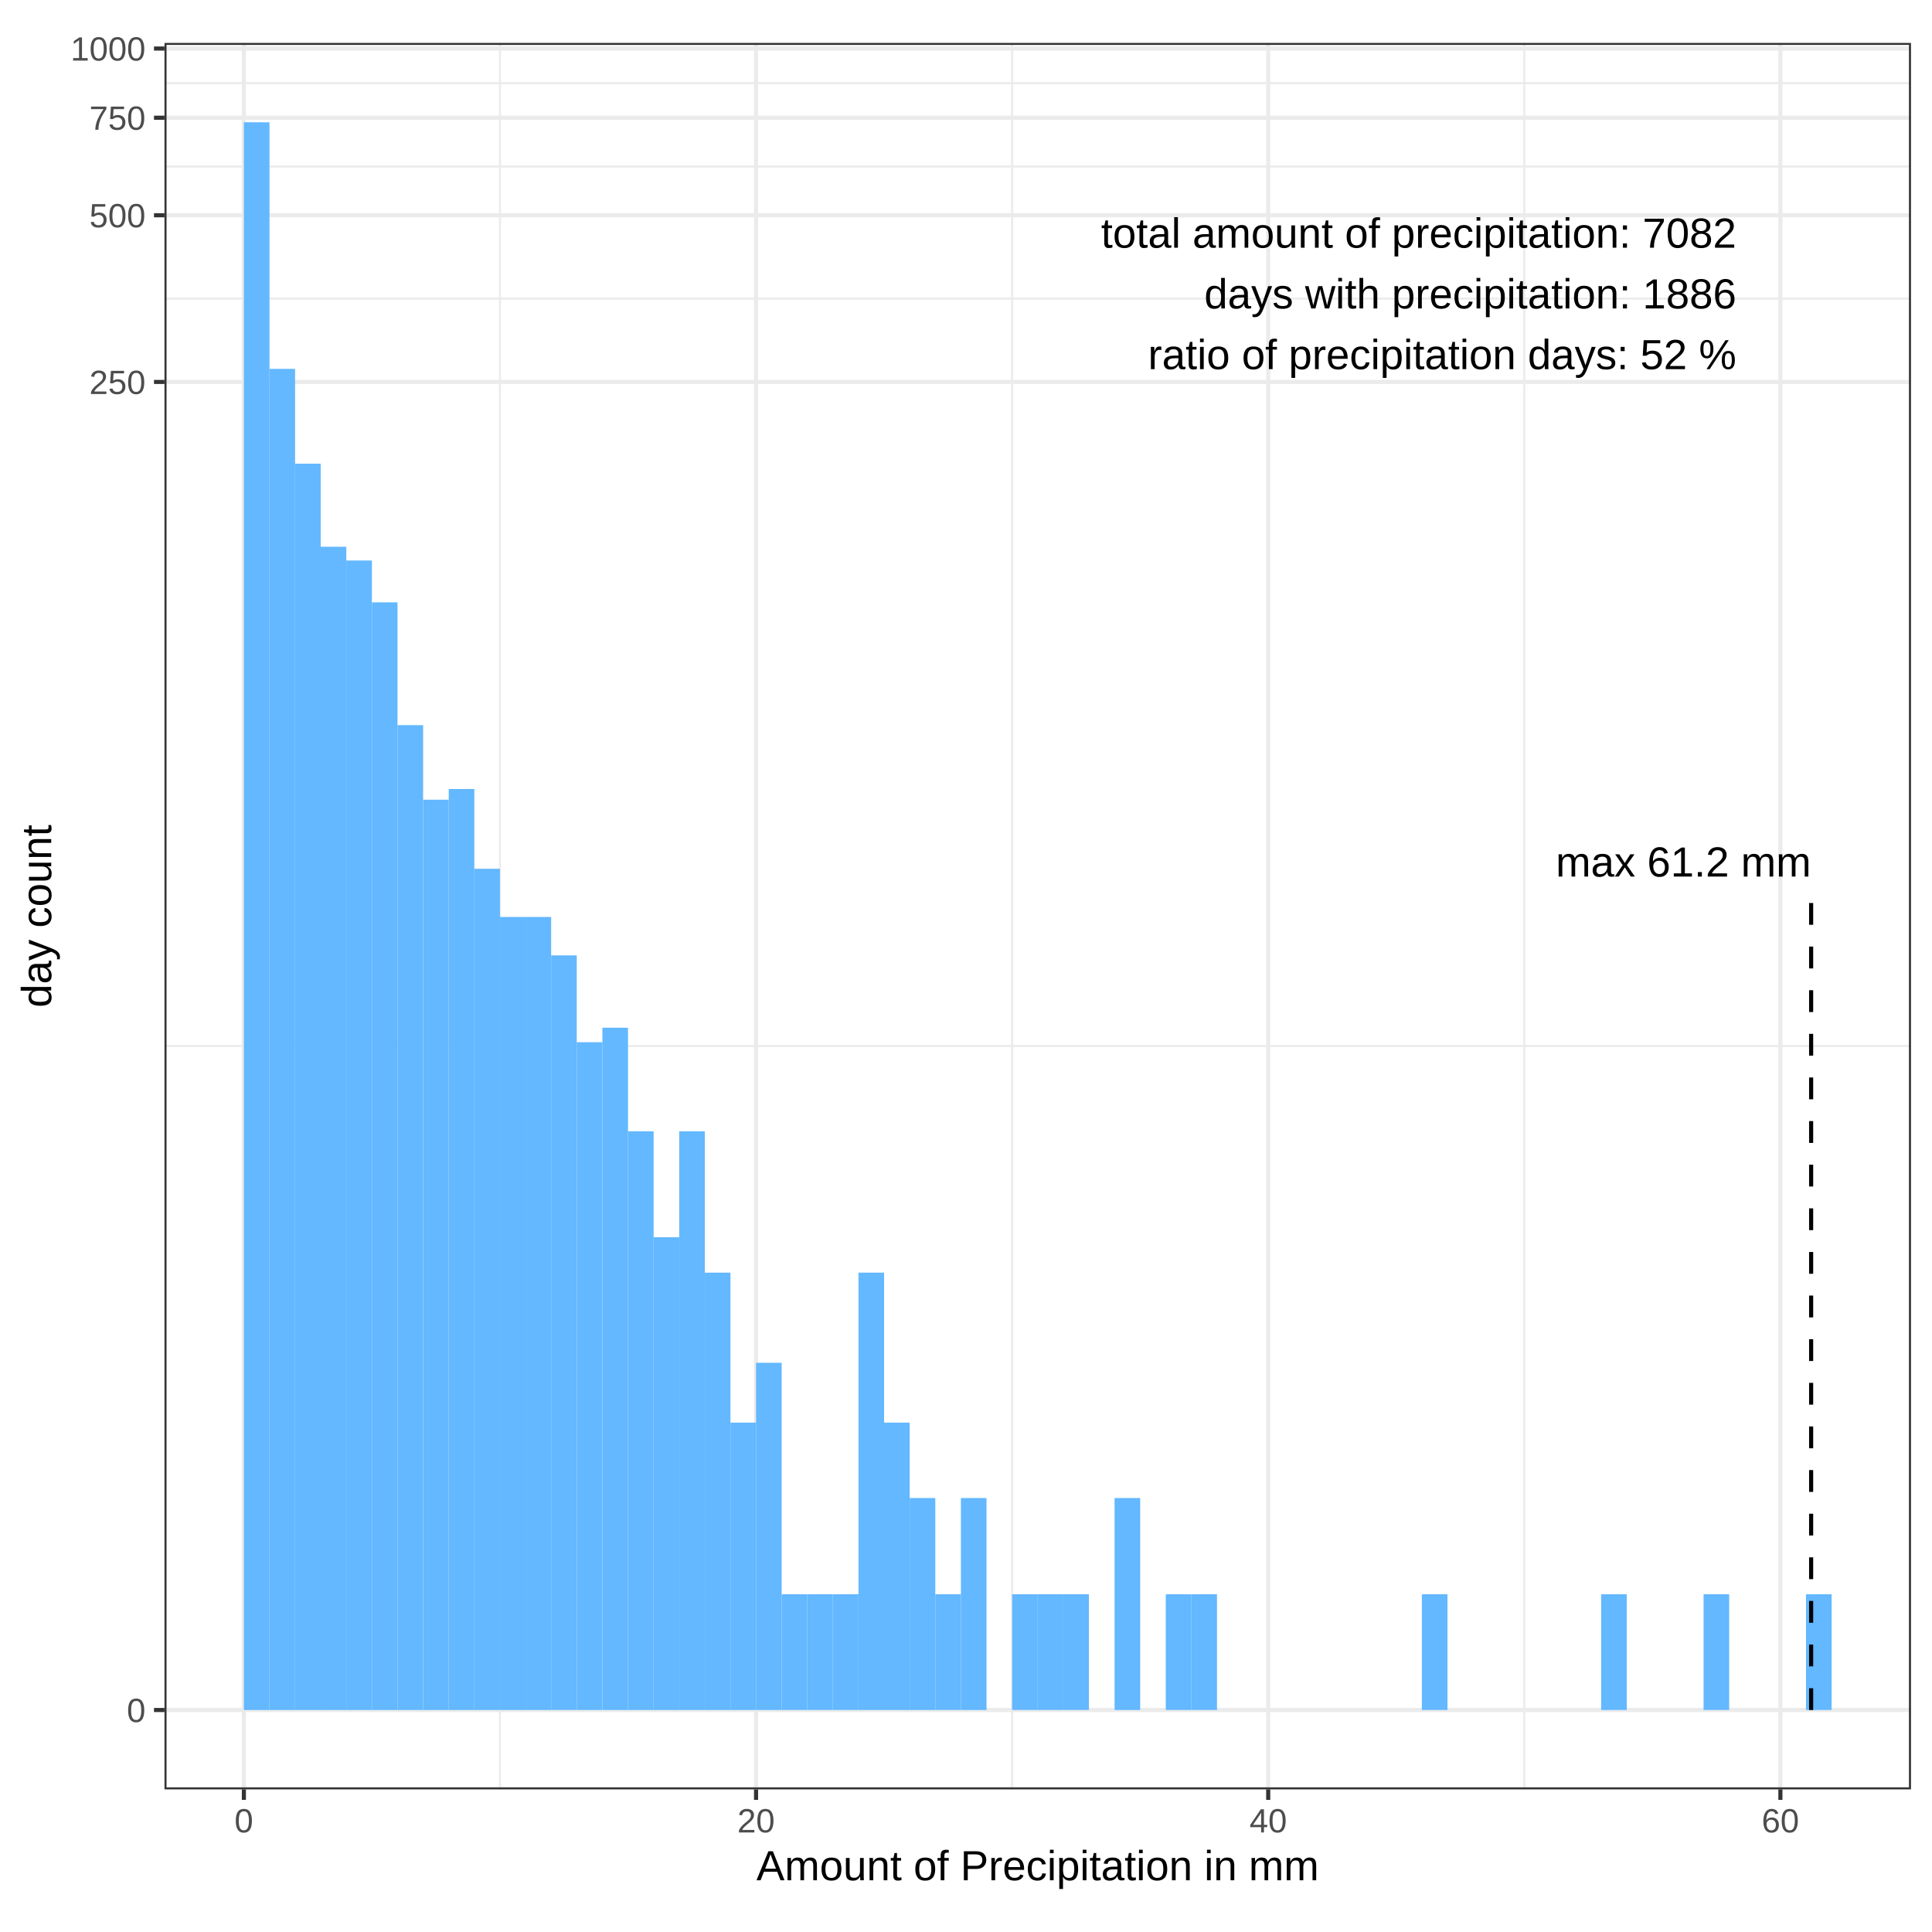
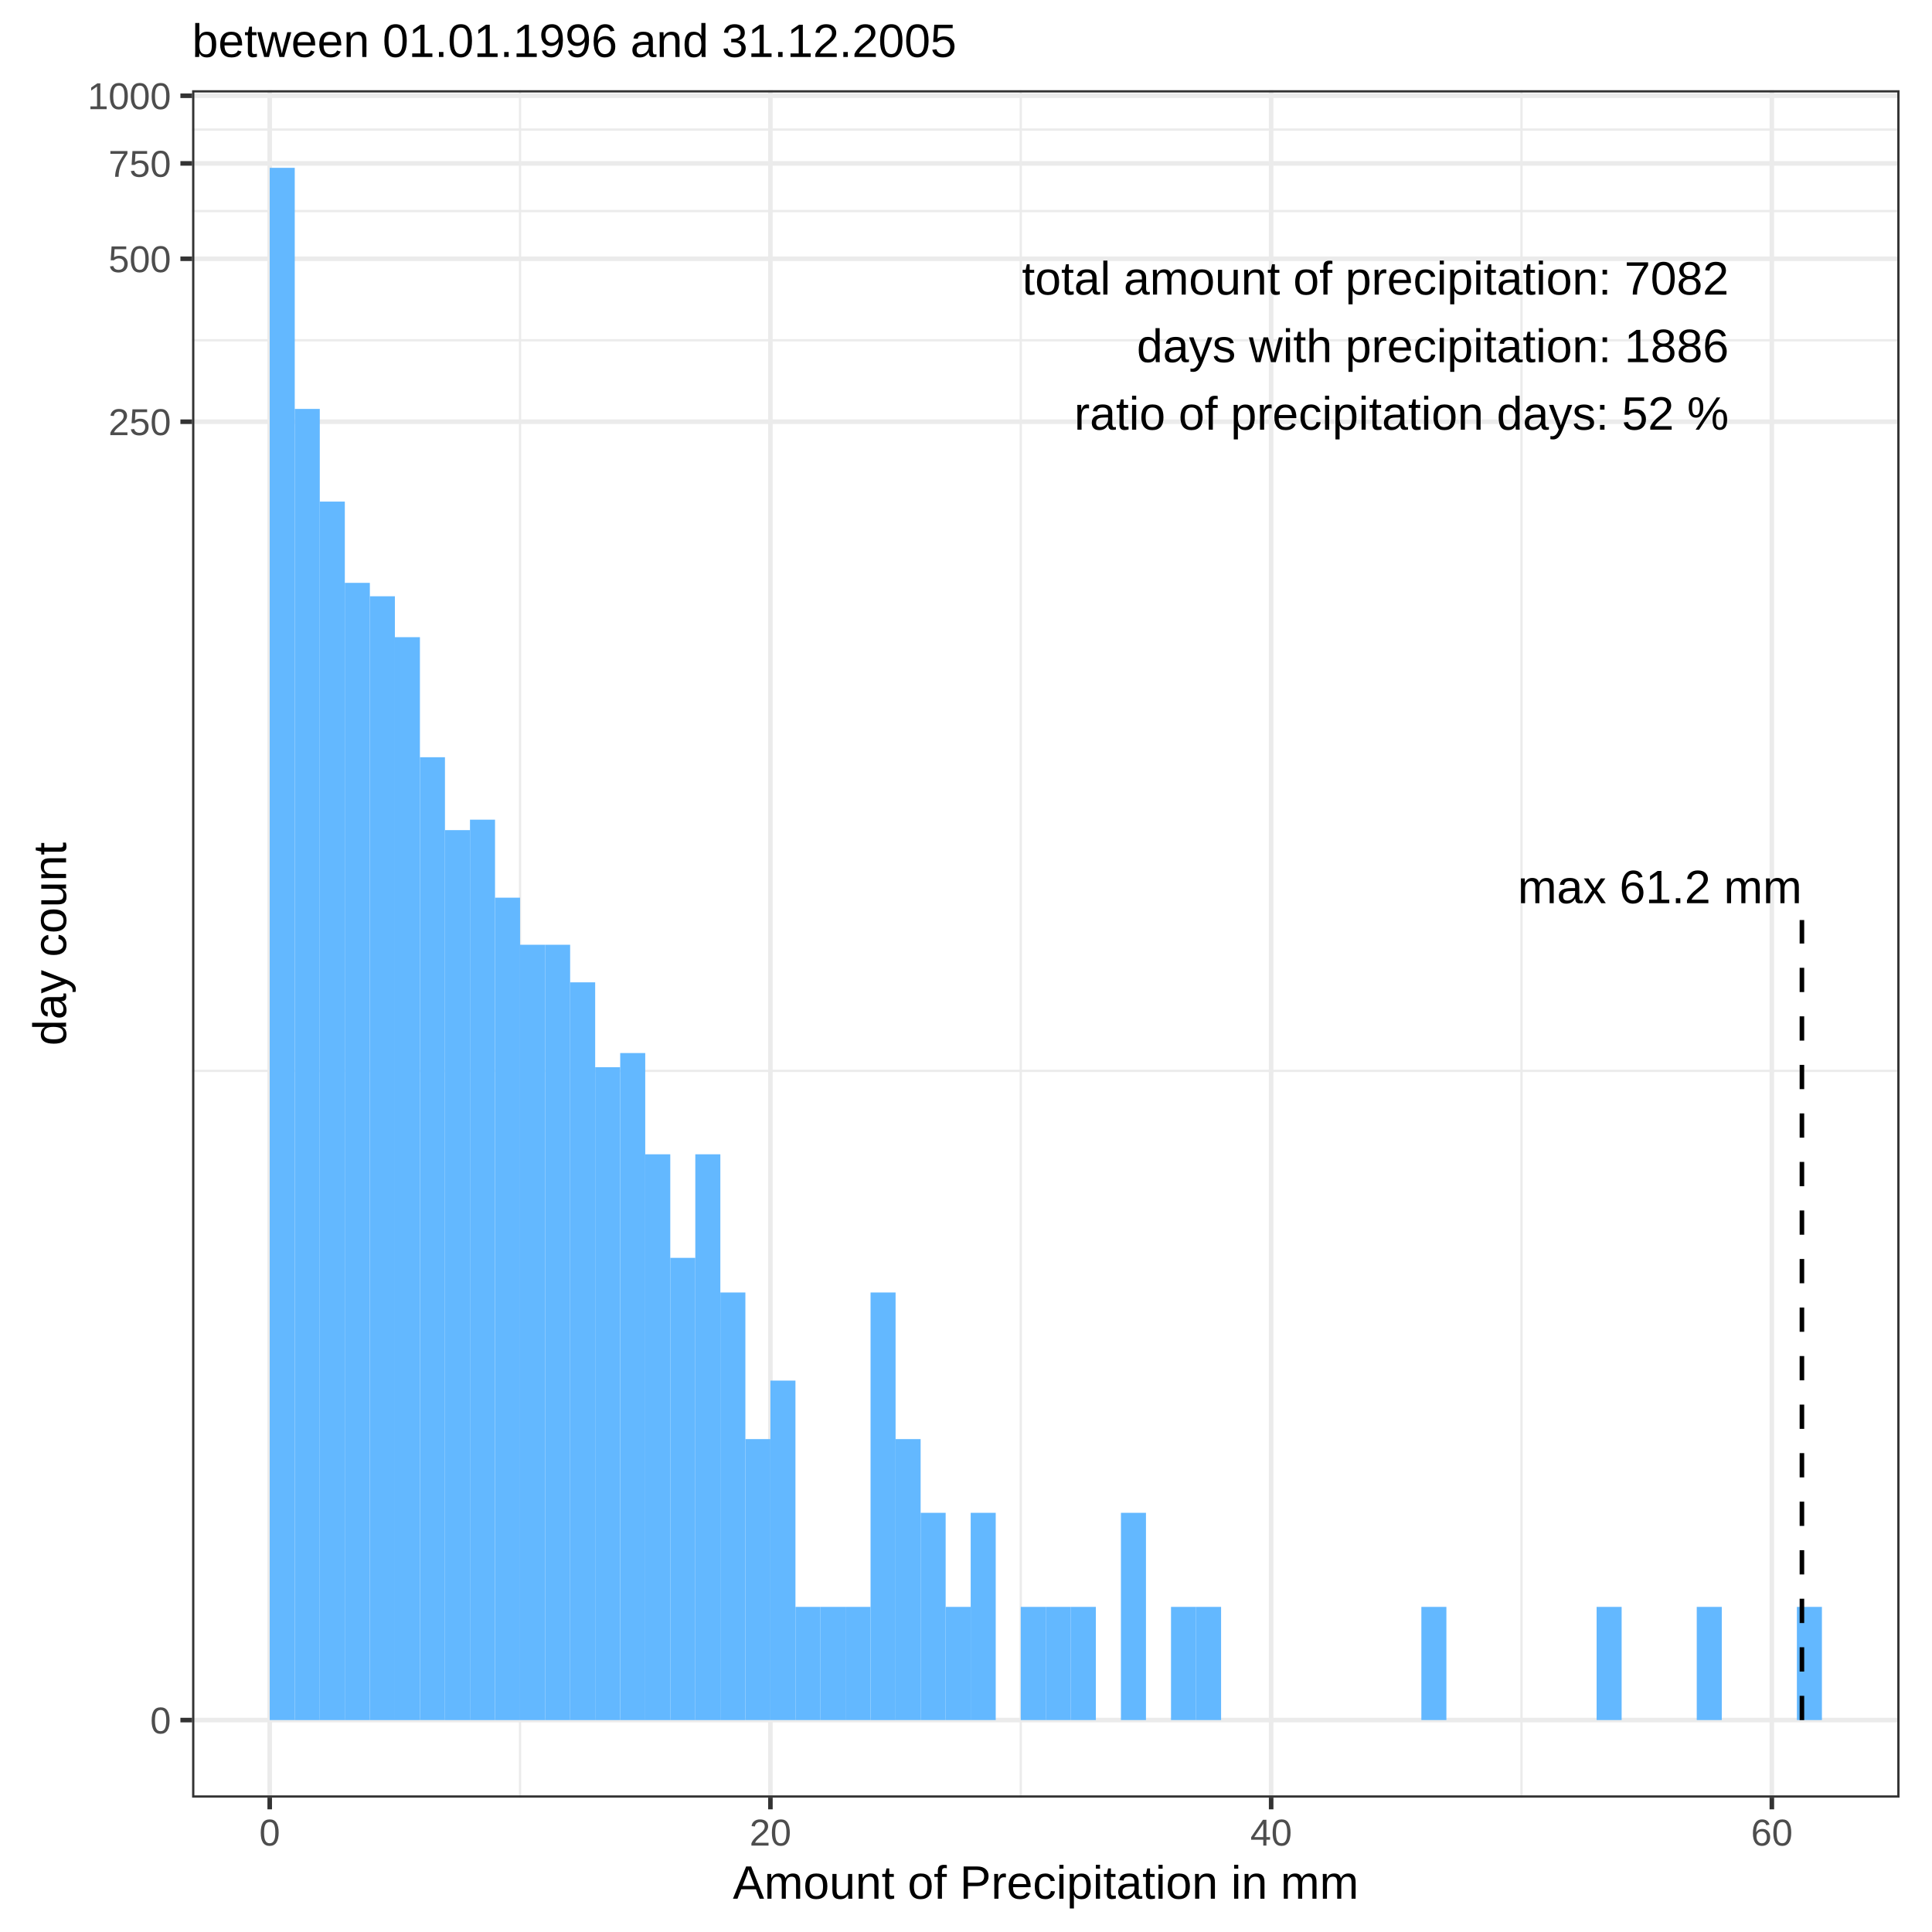
- <svg xmlns="http://www.w3.org/2000/svg" width="504.00pt" height="504.00pt" viewBox="0 0 504.00 504.00">
+ <svg xmlns="http://www.w3.org/2000/svg" width="453.00pt" height="453.00pt" viewBox="0 0 453.00 453.00">
  <g class="svglite">
    <defs>
      <style type="text/css">
    .svglite line, .svglite polyline, .svglite polygon, .svglite path, .svglite rect, .svglite circle {
      fill: none;
      stroke: #000000;
      stroke-linecap: round;
      stroke-linejoin: round;
      stroke-miterlimit: 10.00;
    }
    .svglite text {
      white-space: pre;
    }
    .svglite g.glyphgroup path {
      fill: inherit;
      stroke: none;
    }
  </style>
    </defs>
    <rect width="100%" height="100%" style="stroke: none; fill: #FFFFFF;" />
    <defs>
-       <clipPath id="cpMC4wMHw1MDQuMDB8MC4wMHw1MDQuMDA=">
-         <rect x="0.00" y="0.00" width="504.00" height="504.00" />
+       <clipPath id="cpMC4wMHw0NTMuMDB8MC4wMHw0NTMuMDA=">
+         <rect x="0.00" y="0.00" width="453.00" height="453.00" />
      </clipPath>
    </defs>
-     <g clip-path="url(#cpMC4wMHw1MDQuMDB8MC4wMHw1MDQuMDA=)">
+     <g clip-path="url(#cpMC4wMHw0NTMuMDB8MC4wMHw0NTMuMDA=)">
</g>
    <defs>
-       <clipPath id="cpMC4wMHw1MDQuMDB8NS43MXw0OTguMjk=">
-         <rect x="0.00" y="5.71" width="504.00" height="492.59" />
+       <clipPath id="cpMi4xM3w0NTAuODd8MC4wMHw0NTMuMDA=">
+         <rect x="2.13" y="0.00" width="448.74" height="453.00" />
      </clipPath>
    </defs>
-     <g clip-path="url(#cpMC4wMHw1MDQuMDB8NS43MXw0OTguMjk=)">
-       <rect x="0.00" y="5.71" width="504.00" height="492.59" style="stroke-width: 1.07; stroke: #FFFFFF; fill: #FFFFFF;" />
+     <g clip-path="url(#cpMi4xM3w0NTAuODd8MC4wMHw0NTMuMDA=)">
+       <rect x="2.13" y="0.00" width="448.74" height="453.00" style="stroke-width: 1.07; stroke: #FFFFFF; fill: #FFFFFF;" />
    </g>
-     <g clip-path="url(#cpMC4wMHw1MDQuMDB8MC4wMHw1MDQuMDA=)">
+     <g clip-path="url(#cpMC4wMHw0NTMuMDB8MC4wMHw0NTMuMDA=)">
</g>
    <defs>
-       <clipPath id="cpNDIuOTF8NDk4LjUyfDExLjE5fDQ2Ni44MA==">
-         <rect x="42.91" y="11.19" width="455.61" height="455.61" />
+       <clipPath id="cpNDUuMDR8NDQ1LjM5fDIxLjE1fDQyMS41MA==">
+         <rect x="45.04" y="21.15" width="400.35" height="400.35" />
      </clipPath>
    </defs>
-     <g clip-path="url(#cpNDIuOTF8NDk4LjUyfDExLjE5fDQ2Ni44MA==)">
-       <rect x="42.91" y="11.19" width="455.61" height="455.61" style="stroke-width: 1.07; stroke: none; fill: #FFFFFF;" />
-       <polyline points="42.91,272.87 498.52,272.87 " style="stroke-width: 0.53; stroke: #EBEBEB; stroke-linecap: butt;" />
-       <polyline points="42.91,77.90 498.52,77.90 " style="stroke-width: 0.53; stroke: #EBEBEB; stroke-linecap: butt;" />
-       <polyline points="42.91,43.43 498.52,43.43 " style="stroke-width: 0.53; stroke: #EBEBEB; stroke-linecap: butt;" />
-       <polyline points="42.91,21.69 498.52,21.69 " style="stroke-width: 0.53; stroke: #EBEBEB; stroke-linecap: butt;" />
-       <polyline points="130.42,466.80 130.42,11.19 " style="stroke-width: 0.53; stroke: #EBEBEB; stroke-linecap: butt;" />
-       <polyline points="264.03,466.80 264.03,11.19 " style="stroke-width: 0.53; stroke: #EBEBEB; stroke-linecap: butt;" />
-       <polyline points="397.64,466.80 397.64,11.19 " style="stroke-width: 0.53; stroke: #EBEBEB; stroke-linecap: butt;" />
-       <polyline points="42.91,446.09 498.52,446.09 " style="stroke-width: 1.07; stroke: #EBEBEB; stroke-linecap: butt;" />
-       <polyline points="42.91,99.64 498.52,99.64 " style="stroke-width: 1.07; stroke: #EBEBEB; stroke-linecap: butt;" />
-       <polyline points="42.91,56.15 498.52,56.15 " style="stroke-width: 1.07; stroke: #EBEBEB; stroke-linecap: butt;" />
-       <polyline points="42.91,30.71 498.52,30.71 " style="stroke-width: 1.07; stroke: #EBEBEB; stroke-linecap: butt;" />
-       <polyline points="42.91,12.66 498.52,12.66 " style="stroke-width: 1.07; stroke: #EBEBEB; stroke-linecap: butt;" />
-       <polyline points="63.62,466.80 63.62,11.19 " style="stroke-width: 1.07; stroke: #EBEBEB; stroke-linecap: butt;" />
-       <polyline points="197.23,466.80 197.23,11.19 " style="stroke-width: 1.07; stroke: #EBEBEB; stroke-linecap: butt;" />
-       <polyline points="330.84,466.80 330.84,11.19 " style="stroke-width: 1.07; stroke: #EBEBEB; stroke-linecap: butt;" />
-       <polyline points="464.45,466.80 464.45,11.19 " style="stroke-width: 1.07; stroke: #EBEBEB; stroke-linecap: butt;" />
-       <rect x="63.62" y="31.90" width="6.68" height="414.19" style="stroke-width: 1.07; stroke: none; stroke-linecap: butt; stroke-linejoin: miter; fill: #63B8FF;" />
-       <rect x="70.30" y="96.23" width="6.68" height="349.86" style="stroke-width: 1.07; stroke: none; stroke-linecap: butt; stroke-linejoin: miter; fill: #63B8FF;" />
-       <rect x="76.98" y="120.96" width="6.68" height="325.13" style="stroke-width: 1.07; stroke: none; stroke-linecap: butt; stroke-linejoin: miter; fill: #63B8FF;" />
-       <rect x="83.66" y="142.63" width="6.68" height="303.46" style="stroke-width: 1.07; stroke: none; stroke-linecap: butt; stroke-linejoin: miter; fill: #63B8FF;" />
-       <rect x="90.34" y="146.22" width="6.68" height="299.87" style="stroke-width: 1.07; stroke: none; stroke-linecap: butt; stroke-linejoin: miter; fill: #63B8FF;" />
-       <rect x="97.02" y="157.13" width="6.68" height="288.96" style="stroke-width: 1.07; stroke: none; stroke-linecap: butt; stroke-linejoin: miter; fill: #63B8FF;" />
-       <rect x="103.70" y="189.17" width="6.68" height="256.92" style="stroke-width: 1.07; stroke: none; stroke-linecap: butt; stroke-linejoin: miter; fill: #63B8FF;" />
-       <rect x="110.38" y="208.62" width="6.68" height="237.47" style="stroke-width: 1.07; stroke: none; stroke-linecap: butt; stroke-linejoin: miter; fill: #63B8FF;" />
-       <rect x="117.06" y="205.83" width="6.68" height="240.26" style="stroke-width: 1.07; stroke: none; stroke-linecap: butt; stroke-linejoin: miter; fill: #63B8FF;" />
-       <rect x="123.74" y="226.64" width="6.68" height="219.45" style="stroke-width: 1.07; stroke: none; stroke-linecap: butt; stroke-linejoin: miter; fill: #63B8FF;" />
-       <rect x="130.42" y="239.21" width="6.68" height="206.88" style="stroke-width: 1.07; stroke: none; stroke-linecap: butt; stroke-linejoin: miter; fill: #63B8FF;" />
-       <rect x="137.10" y="239.21" width="6.68" height="206.88" style="stroke-width: 1.07; stroke: none; stroke-linecap: butt; stroke-linejoin: miter; fill: #63B8FF;" />
-       <rect x="143.78" y="249.23" width="6.68" height="196.85" style="stroke-width: 1.07; stroke: none; stroke-linecap: butt; stroke-linejoin: miter; fill: #63B8FF;" />
-       <rect x="150.46" y="271.88" width="6.68" height="174.21" style="stroke-width: 1.07; stroke: none; stroke-linecap: butt; stroke-linejoin: miter; fill: #63B8FF;" />
-       <rect x="157.15" y="268.10" width="6.68" height="177.99" style="stroke-width: 1.07; stroke: none; stroke-linecap: butt; stroke-linejoin: miter; fill: #63B8FF;" />
-       <rect x="163.83" y="295.12" width="6.68" height="150.97" style="stroke-width: 1.07; stroke: none; stroke-linecap: butt; stroke-linejoin: miter; fill: #63B8FF;" />
-       <rect x="170.51" y="322.75" width="6.68" height="123.34" style="stroke-width: 1.07; stroke: none; stroke-linecap: butt; stroke-linejoin: miter; fill: #63B8FF;" />
-       <rect x="177.19" y="295.12" width="6.68" height="150.97" style="stroke-width: 1.07; stroke: none; stroke-linecap: butt; stroke-linejoin: miter; fill: #63B8FF;" />
-       <rect x="183.87" y="331.99" width="6.68" height="114.10" style="stroke-width: 1.07; stroke: none; stroke-linecap: butt; stroke-linejoin: miter; fill: #63B8FF;" />
-       <rect x="190.55" y="371.12" width="6.68" height="74.97" style="stroke-width: 1.07; stroke: none; stroke-linecap: butt; stroke-linejoin: miter; fill: #63B8FF;" />
-       <rect x="197.23" y="355.51" width="6.68" height="90.58" style="stroke-width: 1.07; stroke: none; stroke-linecap: butt; stroke-linejoin: miter; fill: #63B8FF;" />
-       <rect x="203.91" y="415.89" width="6.68" height="30.19" style="stroke-width: 1.07; stroke: none; stroke-linecap: butt; stroke-linejoin: miter; fill: #63B8FF;" />
-       <rect x="210.59" y="415.89" width="6.68" height="30.19" style="stroke-width: 1.07; stroke: none; stroke-linecap: butt; stroke-linejoin: miter; fill: #63B8FF;" />
-       <rect x="217.27" y="415.89" width="6.68" height="30.19" style="stroke-width: 1.07; stroke: none; stroke-linecap: butt; stroke-linejoin: miter; fill: #63B8FF;" />
-       <rect x="223.95" y="331.99" width="6.68" height="114.10" style="stroke-width: 1.07; stroke: none; stroke-linecap: butt; stroke-linejoin: miter; fill: #63B8FF;" />
-       <rect x="230.63" y="371.12" width="6.68" height="74.97" style="stroke-width: 1.07; stroke: none; stroke-linecap: butt; stroke-linejoin: miter; fill: #63B8FF;" />
-       <rect x="237.31" y="390.79" width="6.68" height="55.30" style="stroke-width: 1.07; stroke: none; stroke-linecap: butt; stroke-linejoin: miter; fill: #63B8FF;" />
-       <rect x="243.99" y="415.89" width="6.68" height="30.19" style="stroke-width: 1.07; stroke: none; stroke-linecap: butt; stroke-linejoin: miter; fill: #63B8FF;" />
-       <rect x="250.67" y="390.79" width="6.68" height="55.30" style="stroke-width: 1.07; stroke: none; stroke-linecap: butt; stroke-linejoin: miter; fill: #63B8FF;" />
-       <rect x="257.35" y="446.09" width="6.68" height="0.00" style="stroke-width: 1.07; stroke: none; stroke-linecap: butt; stroke-linejoin: miter; fill: #63B8FF;" />
-       <rect x="264.03" y="415.89" width="6.68" height="30.19" style="stroke-width: 1.07; stroke: none; stroke-linecap: butt; stroke-linejoin: miter; fill: #63B8FF;" />
-       <rect x="270.71" y="415.89" width="6.68" height="30.19" style="stroke-width: 1.07; stroke: none; stroke-linecap: butt; stroke-linejoin: miter; fill: #63B8FF;" />
-       <rect x="277.39" y="415.89" width="6.68" height="30.19" style="stroke-width: 1.07; stroke: none; stroke-linecap: butt; stroke-linejoin: miter; fill: #63B8FF;" />
-       <rect x="284.08" y="446.09" width="6.68" height="0.00" style="stroke-width: 1.07; stroke: none; stroke-linecap: butt; stroke-linejoin: miter; fill: #63B8FF;" />
-       <rect x="290.76" y="390.79" width="6.68" height="55.30" style="stroke-width: 1.07; stroke: none; stroke-linecap: butt; stroke-linejoin: miter; fill: #63B8FF;" />
-       <rect x="297.44" y="446.09" width="6.68" height="0.00" style="stroke-width: 1.07; stroke: none; stroke-linecap: butt; stroke-linejoin: miter; fill: #63B8FF;" />
-       <rect x="304.12" y="415.89" width="6.68" height="30.19" style="stroke-width: 1.07; stroke: none; stroke-linecap: butt; stroke-linejoin: miter; fill: #63B8FF;" />
-       <rect x="310.80" y="415.89" width="6.68" height="30.19" style="stroke-width: 1.07; stroke: none; stroke-linecap: butt; stroke-linejoin: miter; fill: #63B8FF;" />
-       <rect x="317.48" y="446.09" width="6.68" height="0.00" style="stroke-width: 1.07; stroke: none; stroke-linecap: butt; stroke-linejoin: miter; fill: #63B8FF;" />
-       <rect x="324.16" y="446.09" width="6.68" height="0.00" style="stroke-width: 1.07; stroke: none; stroke-linecap: butt; stroke-linejoin: miter; fill: #63B8FF;" />
-       <rect x="330.84" y="446.09" width="6.68" height="0.00" style="stroke-width: 1.07; stroke: none; stroke-linecap: butt; stroke-linejoin: miter; fill: #63B8FF;" />
-       <rect x="337.52" y="446.09" width="6.68" height="0.00" style="stroke-width: 1.07; stroke: none; stroke-linecap: butt; stroke-linejoin: miter; fill: #63B8FF;" />
-       <rect x="344.20" y="446.09" width="6.68" height="0.00" style="stroke-width: 1.07; stroke: none; stroke-linecap: butt; stroke-linejoin: miter; fill: #63B8FF;" />
-       <rect x="350.88" y="446.09" width="6.68" height="0.00" style="stroke-width: 1.07; stroke: none; stroke-linecap: butt; stroke-linejoin: miter; fill: #63B8FF;" />
-       <rect x="357.56" y="446.09" width="6.68" height="0.00" style="stroke-width: 1.07; stroke: none; stroke-linecap: butt; stroke-linejoin: miter; fill: #63B8FF;" />
-       <rect x="364.24" y="446.09" width="6.68" height="0.00" style="stroke-width: 1.07; stroke: none; stroke-linecap: butt; stroke-linejoin: miter; fill: #63B8FF;" />
-       <rect x="370.92" y="415.89" width="6.68" height="30.19" style="stroke-width: 1.07; stroke: none; stroke-linecap: butt; stroke-linejoin: miter; fill: #63B8FF;" />
-       <rect x="377.60" y="446.09" width="6.68" height="0.00" style="stroke-width: 1.07; stroke: none; stroke-linecap: butt; stroke-linejoin: miter; fill: #63B8FF;" />
-       <rect x="384.28" y="446.09" width="6.68" height="0.00" style="stroke-width: 1.07; stroke: none; stroke-linecap: butt; stroke-linejoin: miter; fill: #63B8FF;" />
-       <rect x="390.96" y="446.09" width="6.68" height="0.00" style="stroke-width: 1.07; stroke: none; stroke-linecap: butt; stroke-linejoin: miter; fill: #63B8FF;" />
-       <rect x="397.64" y="446.09" width="6.68" height="0.00" style="stroke-width: 1.07; stroke: none; stroke-linecap: butt; stroke-linejoin: miter; fill: #63B8FF;" />
-       <rect x="404.33" y="446.09" width="6.68" height="0.00" style="stroke-width: 1.07; stroke: none; stroke-linecap: butt; stroke-linejoin: miter; fill: #63B8FF;" />
-       <rect x="411.01" y="446.09" width="6.68" height="0.00" style="stroke-width: 1.07; stroke: none; stroke-linecap: butt; stroke-linejoin: miter; fill: #63B8FF;" />
-       <rect x="417.69" y="415.89" width="6.68" height="30.19" style="stroke-width: 1.07; stroke: none; stroke-linecap: butt; stroke-linejoin: miter; fill: #63B8FF;" />
-       <rect x="424.37" y="446.09" width="6.68" height="0.00" style="stroke-width: 1.07; stroke: none; stroke-linecap: butt; stroke-linejoin: miter; fill: #63B8FF;" />
-       <rect x="431.05" y="446.09" width="6.68" height="0.00" style="stroke-width: 1.07; stroke: none; stroke-linecap: butt; stroke-linejoin: miter; fill: #63B8FF;" />
-       <rect x="437.73" y="446.09" width="6.68" height="0.00" style="stroke-width: 1.07; stroke: none; stroke-linecap: butt; stroke-linejoin: miter; fill: #63B8FF;" />
-       <rect x="444.41" y="415.89" width="6.68" height="30.19" style="stroke-width: 1.07; stroke: none; stroke-linecap: butt; stroke-linejoin: miter; fill: #63B8FF;" />
-       <rect x="451.09" y="446.09" width="6.68" height="0.00" style="stroke-width: 1.07; stroke: none; stroke-linecap: butt; stroke-linejoin: miter; fill: #63B8FF;" />
-       <rect x="457.77" y="446.09" width="6.68" height="0.00" style="stroke-width: 1.07; stroke: none; stroke-linecap: butt; stroke-linejoin: miter; fill: #63B8FF;" />
-       <rect x="464.45" y="446.09" width="6.68" height="0.00" style="stroke-width: 1.07; stroke: none; stroke-linecap: butt; stroke-linejoin: miter; fill: #63B8FF;" />
-       <rect x="471.13" y="415.89" width="6.68" height="30.19" style="stroke-width: 1.07; stroke: none; stroke-linecap: butt; stroke-linejoin: miter; fill: #63B8FF;" />
-       <text x="452.96" y="64.62" text-anchor="end" style="font-size: 11.00px; font-family: &quot;Arial&quot;;" textLength="172.00px" lengthAdjust="spacingAndGlyphs">total amount of precipitation:  7082 </text>
-       <text x="452.96" y="80.46" text-anchor="end" style="font-size: 11.00px; font-family: &quot;Arial&quot;;" textLength="145.03px" lengthAdjust="spacingAndGlyphs">days with precipitation:  1886 </text>
-       <text x="452.96" y="96.30" text-anchor="end" style="font-size: 11.00px; font-family: &quot;Arial&quot;;" textLength="159.72px" lengthAdjust="spacingAndGlyphs">ratio of precipitation days:   52 %</text>
-       <line x1="472.47" y1="446.09" x2="472.47" y2="232.61" style="stroke-width: 1.07; stroke-dasharray: 5.69,5.69; stroke-linecap: butt;" />
-       <text x="472.47" y="228.67" text-anchor="end" style="font-size: 11.00px; font-family: &quot;Arial&quot;;" textLength="66.66px" lengthAdjust="spacingAndGlyphs">max 61.2 mm</text>
-       <rect x="42.91" y="11.19" width="455.61" height="455.61" style="stroke-width: 1.07; stroke: #333333;" />
+     <g clip-path="url(#cpNDUuMDR8NDQ1LjM5fDIxLjE1fDQyMS41MA==)">
+       <rect x="45.04" y="21.15" width="400.35" height="400.35" style="stroke-width: 1.07; stroke: none; fill: #FFFFFF;" />
+       <polyline points="45.04,251.09 445.39,251.09 " style="stroke-width: 0.53; stroke: #EBEBEB; stroke-linecap: butt;" />
+       <polyline points="45.04,79.78 445.39,79.78 " style="stroke-width: 0.53; stroke: #EBEBEB; stroke-linecap: butt;" />
+       <polyline points="45.04,49.49 445.39,49.49 " style="stroke-width: 0.53; stroke: #EBEBEB; stroke-linecap: butt;" />
+       <polyline points="45.04,30.38 445.39,30.38 " style="stroke-width: 0.53; stroke: #EBEBEB; stroke-linecap: butt;" />
+       <polyline points="121.94,421.50 121.94,21.15 " style="stroke-width: 0.53; stroke: #EBEBEB; stroke-linecap: butt;" />
+       <polyline points="239.34,421.50 239.34,21.15 " style="stroke-width: 0.53; stroke: #EBEBEB; stroke-linecap: butt;" />
+       <polyline points="356.75,421.50 356.75,21.15 " style="stroke-width: 0.53; stroke: #EBEBEB; stroke-linecap: butt;" />
+       <polyline points="45.04,403.31 445.39,403.31 " style="stroke-width: 1.07; stroke: #EBEBEB; stroke-linecap: butt;" />
+       <polyline points="45.04,98.88 445.39,98.88 " style="stroke-width: 1.07; stroke: #EBEBEB; stroke-linecap: butt;" />
+       <polyline points="45.04,60.67 445.39,60.67 " style="stroke-width: 1.07; stroke: #EBEBEB; stroke-linecap: butt;" />
+       <polyline points="45.04,38.31 445.39,38.31 " style="stroke-width: 1.07; stroke: #EBEBEB; stroke-linecap: butt;" />
+       <polyline points="45.04,22.45 445.39,22.45 " style="stroke-width: 1.07; stroke: #EBEBEB; stroke-linecap: butt;" />
+       <polyline points="63.24,421.50 63.24,21.15 " style="stroke-width: 1.07; stroke: #EBEBEB; stroke-linecap: butt;" />
+       <polyline points="180.64,421.50 180.64,21.15 " style="stroke-width: 1.07; stroke: #EBEBEB; stroke-linecap: butt;" />
+       <polyline points="298.05,421.50 298.05,21.15 " style="stroke-width: 1.07; stroke: #EBEBEB; stroke-linecap: butt;" />
+       <polyline points="415.45,421.50 415.45,21.15 " style="stroke-width: 1.07; stroke: #EBEBEB; stroke-linecap: butt;" />
+       <rect x="63.24" y="39.35" width="5.87" height="363.95" style="stroke-width: 1.07; stroke: none; stroke-linecap: butt; stroke-linejoin: miter; fill: #63B8FF;" />
+       <rect x="69.11" y="95.88" width="5.87" height="307.43" style="stroke-width: 1.07; stroke: none; stroke-linecap: butt; stroke-linejoin: miter; fill: #63B8FF;" />
+       <rect x="74.98" y="117.61" width="5.87" height="285.70" style="stroke-width: 1.07; stroke: none; stroke-linecap: butt; stroke-linejoin: miter; fill: #63B8FF;" />
+       <rect x="80.85" y="136.66" width="5.87" height="266.65" style="stroke-width: 1.07; stroke: none; stroke-linecap: butt; stroke-linejoin: miter; fill: #63B8FF;" />
+       <rect x="86.72" y="139.81" width="5.87" height="263.50" style="stroke-width: 1.07; stroke: none; stroke-linecap: butt; stroke-linejoin: miter; fill: #63B8FF;" />
+       <rect x="92.59" y="149.40" width="5.87" height="253.91" style="stroke-width: 1.07; stroke: none; stroke-linecap: butt; stroke-linejoin: miter; fill: #63B8FF;" />
+       <rect x="98.46" y="177.55" width="5.87" height="225.75" style="stroke-width: 1.07; stroke: none; stroke-linecap: butt; stroke-linejoin: miter; fill: #63B8FF;" />
+       <rect x="104.33" y="194.64" width="5.87" height="208.67" style="stroke-width: 1.07; stroke: none; stroke-linecap: butt; stroke-linejoin: miter; fill: #63B8FF;" />
+       <rect x="110.20" y="192.19" width="5.87" height="211.12" style="stroke-width: 1.07; stroke: none; stroke-linecap: butt; stroke-linejoin: miter; fill: #63B8FF;" />
+       <rect x="116.07" y="210.48" width="5.87" height="192.83" style="stroke-width: 1.07; stroke: none; stroke-linecap: butt; stroke-linejoin: miter; fill: #63B8FF;" />
+       <rect x="121.94" y="221.52" width="5.87" height="181.79" style="stroke-width: 1.07; stroke: none; stroke-linecap: butt; stroke-linejoin: miter; fill: #63B8FF;" />
+       <rect x="127.81" y="221.52" width="5.87" height="181.79" style="stroke-width: 1.07; stroke: none; stroke-linecap: butt; stroke-linejoin: miter; fill: #63B8FF;" />
+       <rect x="133.68" y="230.33" width="5.87" height="172.98" style="stroke-width: 1.07; stroke: none; stroke-linecap: butt; stroke-linejoin: miter; fill: #63B8FF;" />
+       <rect x="139.55" y="250.23" width="5.87" height="153.08" style="stroke-width: 1.07; stroke: none; stroke-linecap: butt; stroke-linejoin: miter; fill: #63B8FF;" />
+       <rect x="145.42" y="246.91" width="5.87" height="156.40" style="stroke-width: 1.07; stroke: none; stroke-linecap: butt; stroke-linejoin: miter; fill: #63B8FF;" />
+       <rect x="151.29" y="270.65" width="5.87" height="132.66" style="stroke-width: 1.07; stroke: none; stroke-linecap: butt; stroke-linejoin: miter; fill: #63B8FF;" />
+       <rect x="157.16" y="294.93" width="5.87" height="108.38" style="stroke-width: 1.07; stroke: none; stroke-linecap: butt; stroke-linejoin: miter; fill: #63B8FF;" />
+       <rect x="163.03" y="270.65" width="5.87" height="132.66" style="stroke-width: 1.07; stroke: none; stroke-linecap: butt; stroke-linejoin: miter; fill: #63B8FF;" />
+       <rect x="168.90" y="303.05" width="5.87" height="100.26" style="stroke-width: 1.07; stroke: none; stroke-linecap: butt; stroke-linejoin: miter; fill: #63B8FF;" />
+       <rect x="174.77" y="337.43" width="5.87" height="65.87" style="stroke-width: 1.07; stroke: none; stroke-linecap: butt; stroke-linejoin: miter; fill: #63B8FF;" />
+       <rect x="180.64" y="323.71" width="5.87" height="79.59" style="stroke-width: 1.07; stroke: none; stroke-linecap: butt; stroke-linejoin: miter; fill: #63B8FF;" />
+       <rect x="186.51" y="376.77" width="5.87" height="26.53" style="stroke-width: 1.07; stroke: none; stroke-linecap: butt; stroke-linejoin: miter; fill: #63B8FF;" />
+       <rect x="192.38" y="376.77" width="5.87" height="26.53" style="stroke-width: 1.07; stroke: none; stroke-linecap: butt; stroke-linejoin: miter; fill: #63B8FF;" />
+       <rect x="198.25" y="376.77" width="5.87" height="26.53" style="stroke-width: 1.07; stroke: none; stroke-linecap: butt; stroke-linejoin: miter; fill: #63B8FF;" />
+       <rect x="204.12" y="303.05" width="5.87" height="100.26" style="stroke-width: 1.07; stroke: none; stroke-linecap: butt; stroke-linejoin: miter; fill: #63B8FF;" />
+       <rect x="209.99" y="337.43" width="5.87" height="65.87" style="stroke-width: 1.07; stroke: none; stroke-linecap: butt; stroke-linejoin: miter; fill: #63B8FF;" />
+       <rect x="215.86" y="354.71" width="5.87" height="48.59" style="stroke-width: 1.07; stroke: none; stroke-linecap: butt; stroke-linejoin: miter; fill: #63B8FF;" />
+       <rect x="221.73" y="376.77" width="5.87" height="26.53" style="stroke-width: 1.07; stroke: none; stroke-linecap: butt; stroke-linejoin: miter; fill: #63B8FF;" />
+       <rect x="227.60" y="354.71" width="5.87" height="48.59" style="stroke-width: 1.07; stroke: none; stroke-linecap: butt; stroke-linejoin: miter; fill: #63B8FF;" />
+       <rect x="233.47" y="403.31" width="5.87" height="0.00" style="stroke-width: 1.07; stroke: none; stroke-linecap: butt; stroke-linejoin: miter; fill: #63B8FF;" />
+       <rect x="239.34" y="376.77" width="5.87" height="26.53" style="stroke-width: 1.07; stroke: none; stroke-linecap: butt; stroke-linejoin: miter; fill: #63B8FF;" />
+       <rect x="245.21" y="376.77" width="5.87" height="26.53" style="stroke-width: 1.07; stroke: none; stroke-linecap: butt; stroke-linejoin: miter; fill: #63B8FF;" />
+       <rect x="251.08" y="376.77" width="5.87" height="26.53" style="stroke-width: 1.07; stroke: none; stroke-linecap: butt; stroke-linejoin: miter; fill: #63B8FF;" />
+       <rect x="256.95" y="403.31" width="5.87" height="0.00" style="stroke-width: 1.07; stroke: none; stroke-linecap: butt; stroke-linejoin: miter; fill: #63B8FF;" />
+       <rect x="262.83" y="354.71" width="5.87" height="48.59" style="stroke-width: 1.07; stroke: none; stroke-linecap: butt; stroke-linejoin: miter; fill: #63B8FF;" />
+       <rect x="268.70" y="403.31" width="5.87" height="0.00" style="stroke-width: 1.07; stroke: none; stroke-linecap: butt; stroke-linejoin: miter; fill: #63B8FF;" />
+       <rect x="274.57" y="376.77" width="5.87" height="26.53" style="stroke-width: 1.07; stroke: none; stroke-linecap: butt; stroke-linejoin: miter; fill: #63B8FF;" />
+       <rect x="280.44" y="376.77" width="5.87" height="26.53" style="stroke-width: 1.07; stroke: none; stroke-linecap: butt; stroke-linejoin: miter; fill: #63B8FF;" />
+       <rect x="286.31" y="403.31" width="5.87" height="0.00" style="stroke-width: 1.07; stroke: none; stroke-linecap: butt; stroke-linejoin: miter; fill: #63B8FF;" />
+       <rect x="292.18" y="403.31" width="5.87" height="0.00" style="stroke-width: 1.07; stroke: none; stroke-linecap: butt; stroke-linejoin: miter; fill: #63B8FF;" />
+       <rect x="298.05" y="403.31" width="5.87" height="0.00" style="stroke-width: 1.07; stroke: none; stroke-linecap: butt; stroke-linejoin: miter; fill: #63B8FF;" />
+       <rect x="303.92" y="403.31" width="5.87" height="0.00" style="stroke-width: 1.07; stroke: none; stroke-linecap: butt; stroke-linejoin: miter; fill: #63B8FF;" />
+       <rect x="309.79" y="403.31" width="5.87" height="0.00" style="stroke-width: 1.07; stroke: none; stroke-linecap: butt; stroke-linejoin: miter; fill: #63B8FF;" />
+       <rect x="315.66" y="403.31" width="5.87" height="0.00" style="stroke-width: 1.07; stroke: none; stroke-linecap: butt; stroke-linejoin: miter; fill: #63B8FF;" />
+       <rect x="321.53" y="403.31" width="5.87" height="0.00" style="stroke-width: 1.07; stroke: none; stroke-linecap: butt; stroke-linejoin: miter; fill: #63B8FF;" />
+       <rect x="327.40" y="403.31" width="5.87" height="0.00" style="stroke-width: 1.07; stroke: none; stroke-linecap: butt; stroke-linejoin: miter; fill: #63B8FF;" />
+       <rect x="333.27" y="376.77" width="5.87" height="26.53" style="stroke-width: 1.07; stroke: none; stroke-linecap: butt; stroke-linejoin: miter; fill: #63B8FF;" />
+       <rect x="339.14" y="403.31" width="5.87" height="0.00" style="stroke-width: 1.07; stroke: none; stroke-linecap: butt; stroke-linejoin: miter; fill: #63B8FF;" />
+       <rect x="345.01" y="403.31" width="5.87" height="0.00" style="stroke-width: 1.07; stroke: none; stroke-linecap: butt; stroke-linejoin: miter; fill: #63B8FF;" />
+       <rect x="350.88" y="403.31" width="5.87" height="0.00" style="stroke-width: 1.07; stroke: none; stroke-linecap: butt; stroke-linejoin: miter; fill: #63B8FF;" />
+       <rect x="356.75" y="403.31" width="5.87" height="0.00" style="stroke-width: 1.07; stroke: none; stroke-linecap: butt; stroke-linejoin: miter; fill: #63B8FF;" />
+       <rect x="362.62" y="403.31" width="5.87" height="0.00" style="stroke-width: 1.07; stroke: none; stroke-linecap: butt; stroke-linejoin: miter; fill: #63B8FF;" />
+       <rect x="368.49" y="403.31" width="5.87" height="0.00" style="stroke-width: 1.07; stroke: none; stroke-linecap: butt; stroke-linejoin: miter; fill: #63B8FF;" />
+       <rect x="374.36" y="376.77" width="5.87" height="26.53" style="stroke-width: 1.07; stroke: none; stroke-linecap: butt; stroke-linejoin: miter; fill: #63B8FF;" />
+       <rect x="380.23" y="403.31" width="5.87" height="0.00" style="stroke-width: 1.07; stroke: none; stroke-linecap: butt; stroke-linejoin: miter; fill: #63B8FF;" />
+       <rect x="386.10" y="403.31" width="5.87" height="0.00" style="stroke-width: 1.07; stroke: none; stroke-linecap: butt; stroke-linejoin: miter; fill: #63B8FF;" />
+       <rect x="391.97" y="403.31" width="5.87" height="0.00" style="stroke-width: 1.07; stroke: none; stroke-linecap: butt; stroke-linejoin: miter; fill: #63B8FF;" />
+       <rect x="397.84" y="376.77" width="5.87" height="26.53" style="stroke-width: 1.07; stroke: none; stroke-linecap: butt; stroke-linejoin: miter; fill: #63B8FF;" />
+       <rect x="403.71" y="403.31" width="5.87" height="0.00" style="stroke-width: 1.07; stroke: none; stroke-linecap: butt; stroke-linejoin: miter; fill: #63B8FF;" />
+       <rect x="409.58" y="403.31" width="5.87" height="0.00" style="stroke-width: 1.07; stroke: none; stroke-linecap: butt; stroke-linejoin: miter; fill: #63B8FF;" />
+       <rect x="415.45" y="403.31" width="5.87" height="0.00" style="stroke-width: 1.07; stroke: none; stroke-linecap: butt; stroke-linejoin: miter; fill: #63B8FF;" />
+       <rect x="421.32" y="376.77" width="5.87" height="26.53" style="stroke-width: 1.07; stroke: none; stroke-linecap: butt; stroke-linejoin: miter; fill: #63B8FF;" />
+       <text x="405.35" y="69.07" text-anchor="end" style="font-size: 11.00px; font-family: &quot;Arial&quot;;" textLength="172.00px" lengthAdjust="spacingAndGlyphs">total amount of precipitation:  7082 </text>
+       <text x="405.35" y="84.91" text-anchor="end" style="font-size: 11.00px; font-family: &quot;Arial&quot;;" textLength="145.03px" lengthAdjust="spacingAndGlyphs">days with precipitation:  1886 </text>
+       <text x="405.35" y="100.75" text-anchor="end" style="font-size: 11.00px; font-family: &quot;Arial&quot;;" textLength="159.72px" lengthAdjust="spacingAndGlyphs">ratio of precipitation days:   52 %</text>
+       <line x1="422.50" y1="403.31" x2="422.50" y2="215.72" style="stroke-width: 1.07; stroke-dasharray: 5.69,5.69; stroke-linecap: butt;" />
+       <text x="422.50" y="211.78" text-anchor="end" style="font-size: 11.00px; font-family: &quot;Arial&quot;;" textLength="66.66px" lengthAdjust="spacingAndGlyphs">max 61.2 mm</text>
+       <rect x="45.04" y="21.15" width="400.35" height="400.35" style="stroke-width: 1.07; stroke: #333333;" />
    </g>
-     <g clip-path="url(#cpMC4wMHw1MDQuMDB8MC4wMHw1MDQuMDA=)">
-       <text x="37.98" y="449.24" text-anchor="end" style="font-size: 8.80px;fill: #4D4D4D; font-family: &quot;Arial&quot;;" textLength="4.89px" lengthAdjust="spacingAndGlyphs">0</text>
-       <text x="37.98" y="102.79" text-anchor="end" style="font-size: 8.80px;fill: #4D4D4D; font-family: &quot;Arial&quot;;" textLength="14.67px" lengthAdjust="spacingAndGlyphs">250</text>
-       <text x="37.98" y="59.30" text-anchor="end" style="font-size: 8.80px;fill: #4D4D4D; font-family: &quot;Arial&quot;;" textLength="14.67px" lengthAdjust="spacingAndGlyphs">500</text>
-       <text x="37.98" y="33.86" text-anchor="end" style="font-size: 8.80px;fill: #4D4D4D; font-family: &quot;Arial&quot;;" textLength="14.67px" lengthAdjust="spacingAndGlyphs">750</text>
-       <text x="37.98" y="15.81" text-anchor="end" style="font-size: 8.80px;fill: #4D4D4D; font-family: &quot;Arial&quot;;" textLength="19.56px" lengthAdjust="spacingAndGlyphs">1000</text>
-       <polyline points="40.17,446.09 42.91,446.09 " style="stroke-width: 1.07; stroke: #333333; stroke-linecap: butt;" />
-       <polyline points="40.17,99.64 42.91,99.64 " style="stroke-width: 1.07; stroke: #333333; stroke-linecap: butt;" />
-       <polyline points="40.17,56.15 42.91,56.15 " style="stroke-width: 1.07; stroke: #333333; stroke-linecap: butt;" />
-       <polyline points="40.17,30.71 42.91,30.71 " style="stroke-width: 1.07; stroke: #333333; stroke-linecap: butt;" />
-       <polyline points="40.17,12.66 42.91,12.66 " style="stroke-width: 1.07; stroke: #333333; stroke-linecap: butt;" />
-       <polyline points="63.62,469.54 63.62,466.80 " style="stroke-width: 1.07; stroke: #333333; stroke-linecap: butt;" />
-       <polyline points="197.23,469.54 197.23,466.80 " style="stroke-width: 1.07; stroke: #333333; stroke-linecap: butt;" />
-       <polyline points="330.84,469.54 330.84,466.80 " style="stroke-width: 1.07; stroke: #333333; stroke-linecap: butt;" />
-       <polyline points="464.45,469.54 464.45,466.80 " style="stroke-width: 1.07; stroke: #333333; stroke-linecap: butt;" />
-       <text x="63.62" y="478.03" text-anchor="middle" style="font-size: 8.80px;fill: #4D4D4D; font-family: &quot;Arial&quot;;" textLength="4.89px" lengthAdjust="spacingAndGlyphs">0</text>
-       <text x="197.23" y="478.03" text-anchor="middle" style="font-size: 8.80px;fill: #4D4D4D; font-family: &quot;Arial&quot;;" textLength="9.78px" lengthAdjust="spacingAndGlyphs">20</text>
-       <text x="330.84" y="478.03" text-anchor="middle" style="font-size: 8.80px;fill: #4D4D4D; font-family: &quot;Arial&quot;;" textLength="9.78px" lengthAdjust="spacingAndGlyphs">40</text>
-       <text x="464.45" y="478.03" text-anchor="middle" style="font-size: 8.80px;fill: #4D4D4D; font-family: &quot;Arial&quot;;" textLength="9.78px" lengthAdjust="spacingAndGlyphs">60</text>
-       <text x="270.71" y="490.50" text-anchor="middle" style="font-size: 11.00px; font-family: &quot;Arial&quot;;" textLength="146.81px" lengthAdjust="spacingAndGlyphs">Amount of Precipitation in mm</text>
-       <text transform="translate(13.36,238.99) rotate(-90)" text-anchor="middle" style="font-size: 11.00px; font-family: &quot;Arial&quot;;" textLength="47.75px" lengthAdjust="spacingAndGlyphs">day count</text>
+     <g clip-path="url(#cpMC4wMHw0NTMuMDB8MC4wMHw0NTMuMDA=)">
+       <text x="40.11" y="406.46" text-anchor="end" style="font-size: 8.80px;fill: #4D4D4D; font-family: &quot;Arial&quot;;" textLength="4.89px" lengthAdjust="spacingAndGlyphs">0</text>
+       <text x="40.11" y="102.03" text-anchor="end" style="font-size: 8.80px;fill: #4D4D4D; font-family: &quot;Arial&quot;;" textLength="14.67px" lengthAdjust="spacingAndGlyphs">250</text>
+       <text x="40.11" y="63.82" text-anchor="end" style="font-size: 8.80px;fill: #4D4D4D; font-family: &quot;Arial&quot;;" textLength="14.67px" lengthAdjust="spacingAndGlyphs">500</text>
+       <text x="40.11" y="41.46" text-anchor="end" style="font-size: 8.80px;fill: #4D4D4D; font-family: &quot;Arial&quot;;" textLength="14.67px" lengthAdjust="spacingAndGlyphs">750</text>
+       <text x="40.11" y="25.60" text-anchor="end" style="font-size: 8.80px;fill: #4D4D4D; font-family: &quot;Arial&quot;;" textLength="19.56px" lengthAdjust="spacingAndGlyphs">1000</text>
+       <polyline points="42.30,403.31 45.04,403.31 " style="stroke-width: 1.07; stroke: #333333; stroke-linecap: butt;" />
+       <polyline points="42.30,98.88 45.04,98.88 " style="stroke-width: 1.07; stroke: #333333; stroke-linecap: butt;" />
+       <polyline points="42.30,60.67 45.04,60.67 " style="stroke-width: 1.07; stroke: #333333; stroke-linecap: butt;" />
+       <polyline points="42.30,38.31 45.04,38.31 " style="stroke-width: 1.07; stroke: #333333; stroke-linecap: butt;" />
+       <polyline points="42.30,22.45 45.04,22.45 " style="stroke-width: 1.07; stroke: #333333; stroke-linecap: butt;" />
+       <polyline points="63.24,424.24 63.24,421.50 " style="stroke-width: 1.07; stroke: #333333; stroke-linecap: butt;" />
+       <polyline points="180.64,424.24 180.64,421.50 " style="stroke-width: 1.07; stroke: #333333; stroke-linecap: butt;" />
+       <polyline points="298.05,424.24 298.05,421.50 " style="stroke-width: 1.07; stroke: #333333; stroke-linecap: butt;" />
+       <polyline points="415.45,424.24 415.45,421.50 " style="stroke-width: 1.07; stroke: #333333; stroke-linecap: butt;" />
+       <text x="63.24" y="432.74" text-anchor="middle" style="font-size: 8.80px;fill: #4D4D4D; font-family: &quot;Arial&quot;;" textLength="4.89px" lengthAdjust="spacingAndGlyphs">0</text>
+       <text x="180.64" y="432.74" text-anchor="middle" style="font-size: 8.80px;fill: #4D4D4D; font-family: &quot;Arial&quot;;" textLength="9.78px" lengthAdjust="spacingAndGlyphs">20</text>
+       <text x="298.05" y="432.74" text-anchor="middle" style="font-size: 8.80px;fill: #4D4D4D; font-family: &quot;Arial&quot;;" textLength="9.78px" lengthAdjust="spacingAndGlyphs">40</text>
+       <text x="415.45" y="432.74" text-anchor="middle" style="font-size: 8.80px;fill: #4D4D4D; font-family: &quot;Arial&quot;;" textLength="9.78px" lengthAdjust="spacingAndGlyphs">60</text>
+       <text x="245.21" y="445.20" text-anchor="middle" style="font-size: 11.00px; font-family: &quot;Arial&quot;;" textLength="146.81px" lengthAdjust="spacingAndGlyphs">Amount of Precipitation in mm</text>
+       <text transform="translate(15.49,221.33) rotate(-90)" text-anchor="middle" style="font-size: 11.00px; font-family: &quot;Arial&quot;;" textLength="47.75px" lengthAdjust="spacingAndGlyphs">day count</text>
+       <text x="45.04" y="13.36" style="font-size: 11.00px; font-family: &quot;Arial&quot;;" textLength="179.44px" lengthAdjust="spacingAndGlyphs">between 01.01.1996 and 31.12.2005</text>
    </g>
  </g>
</svg>
